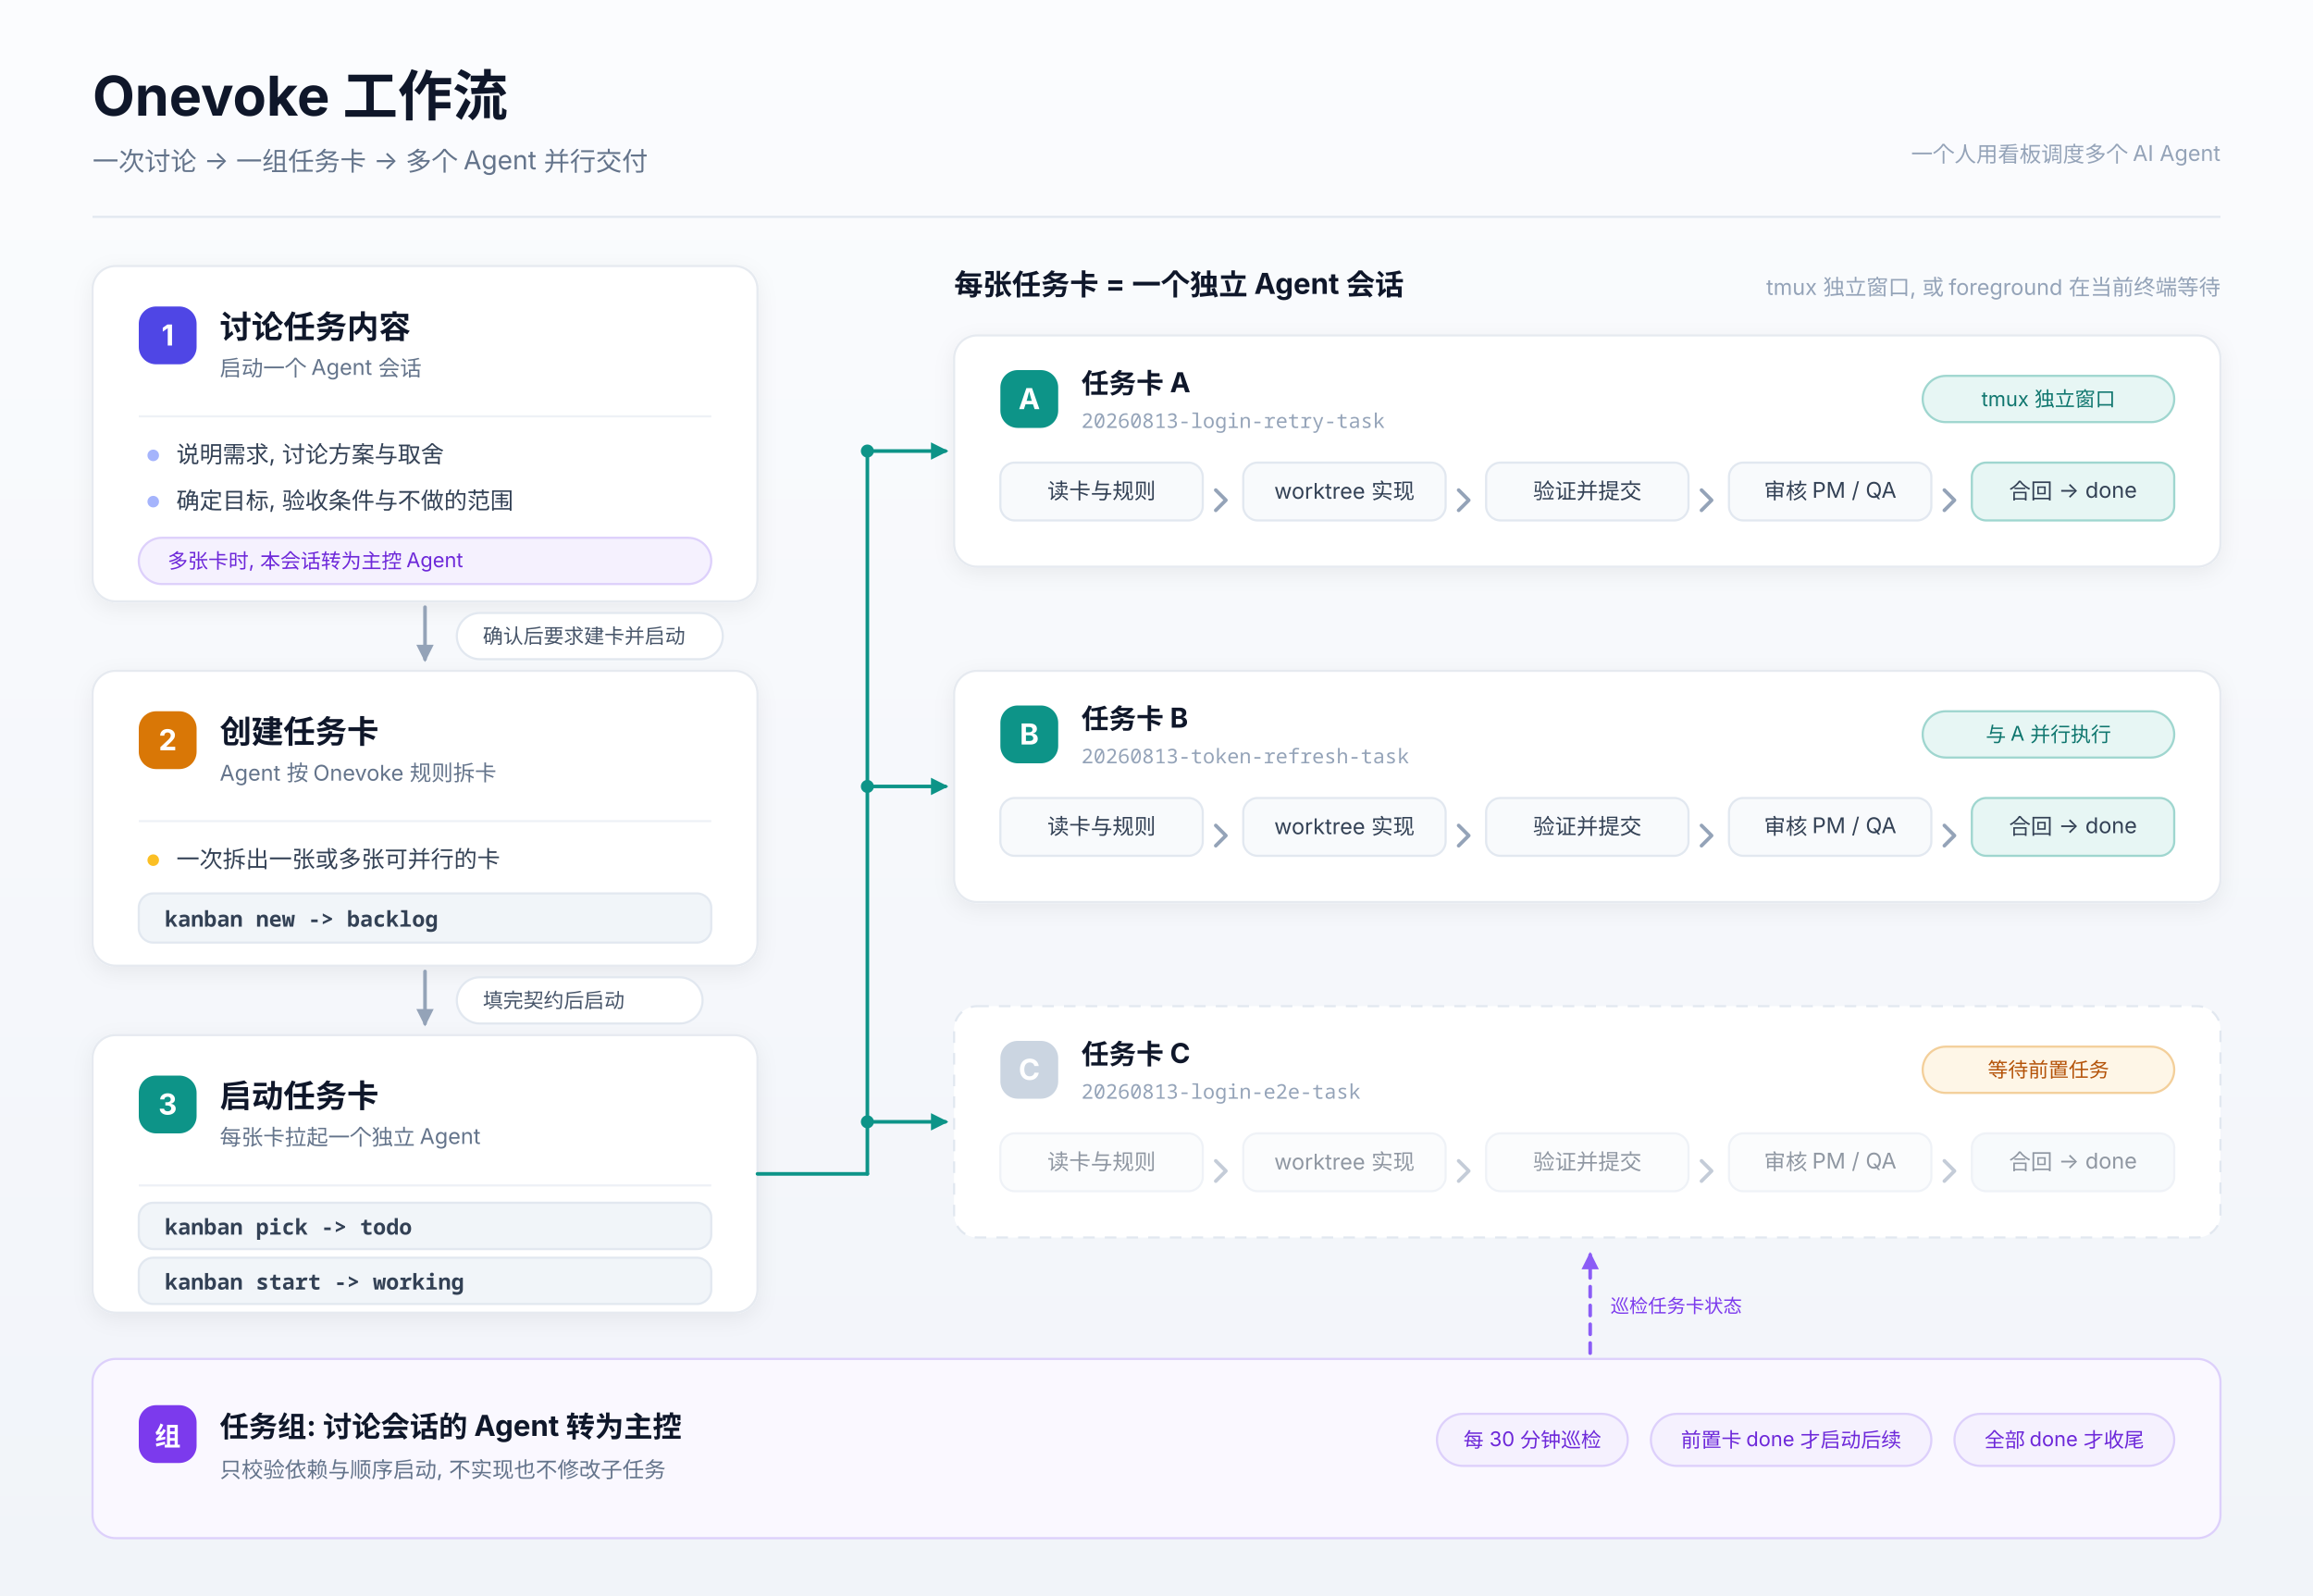
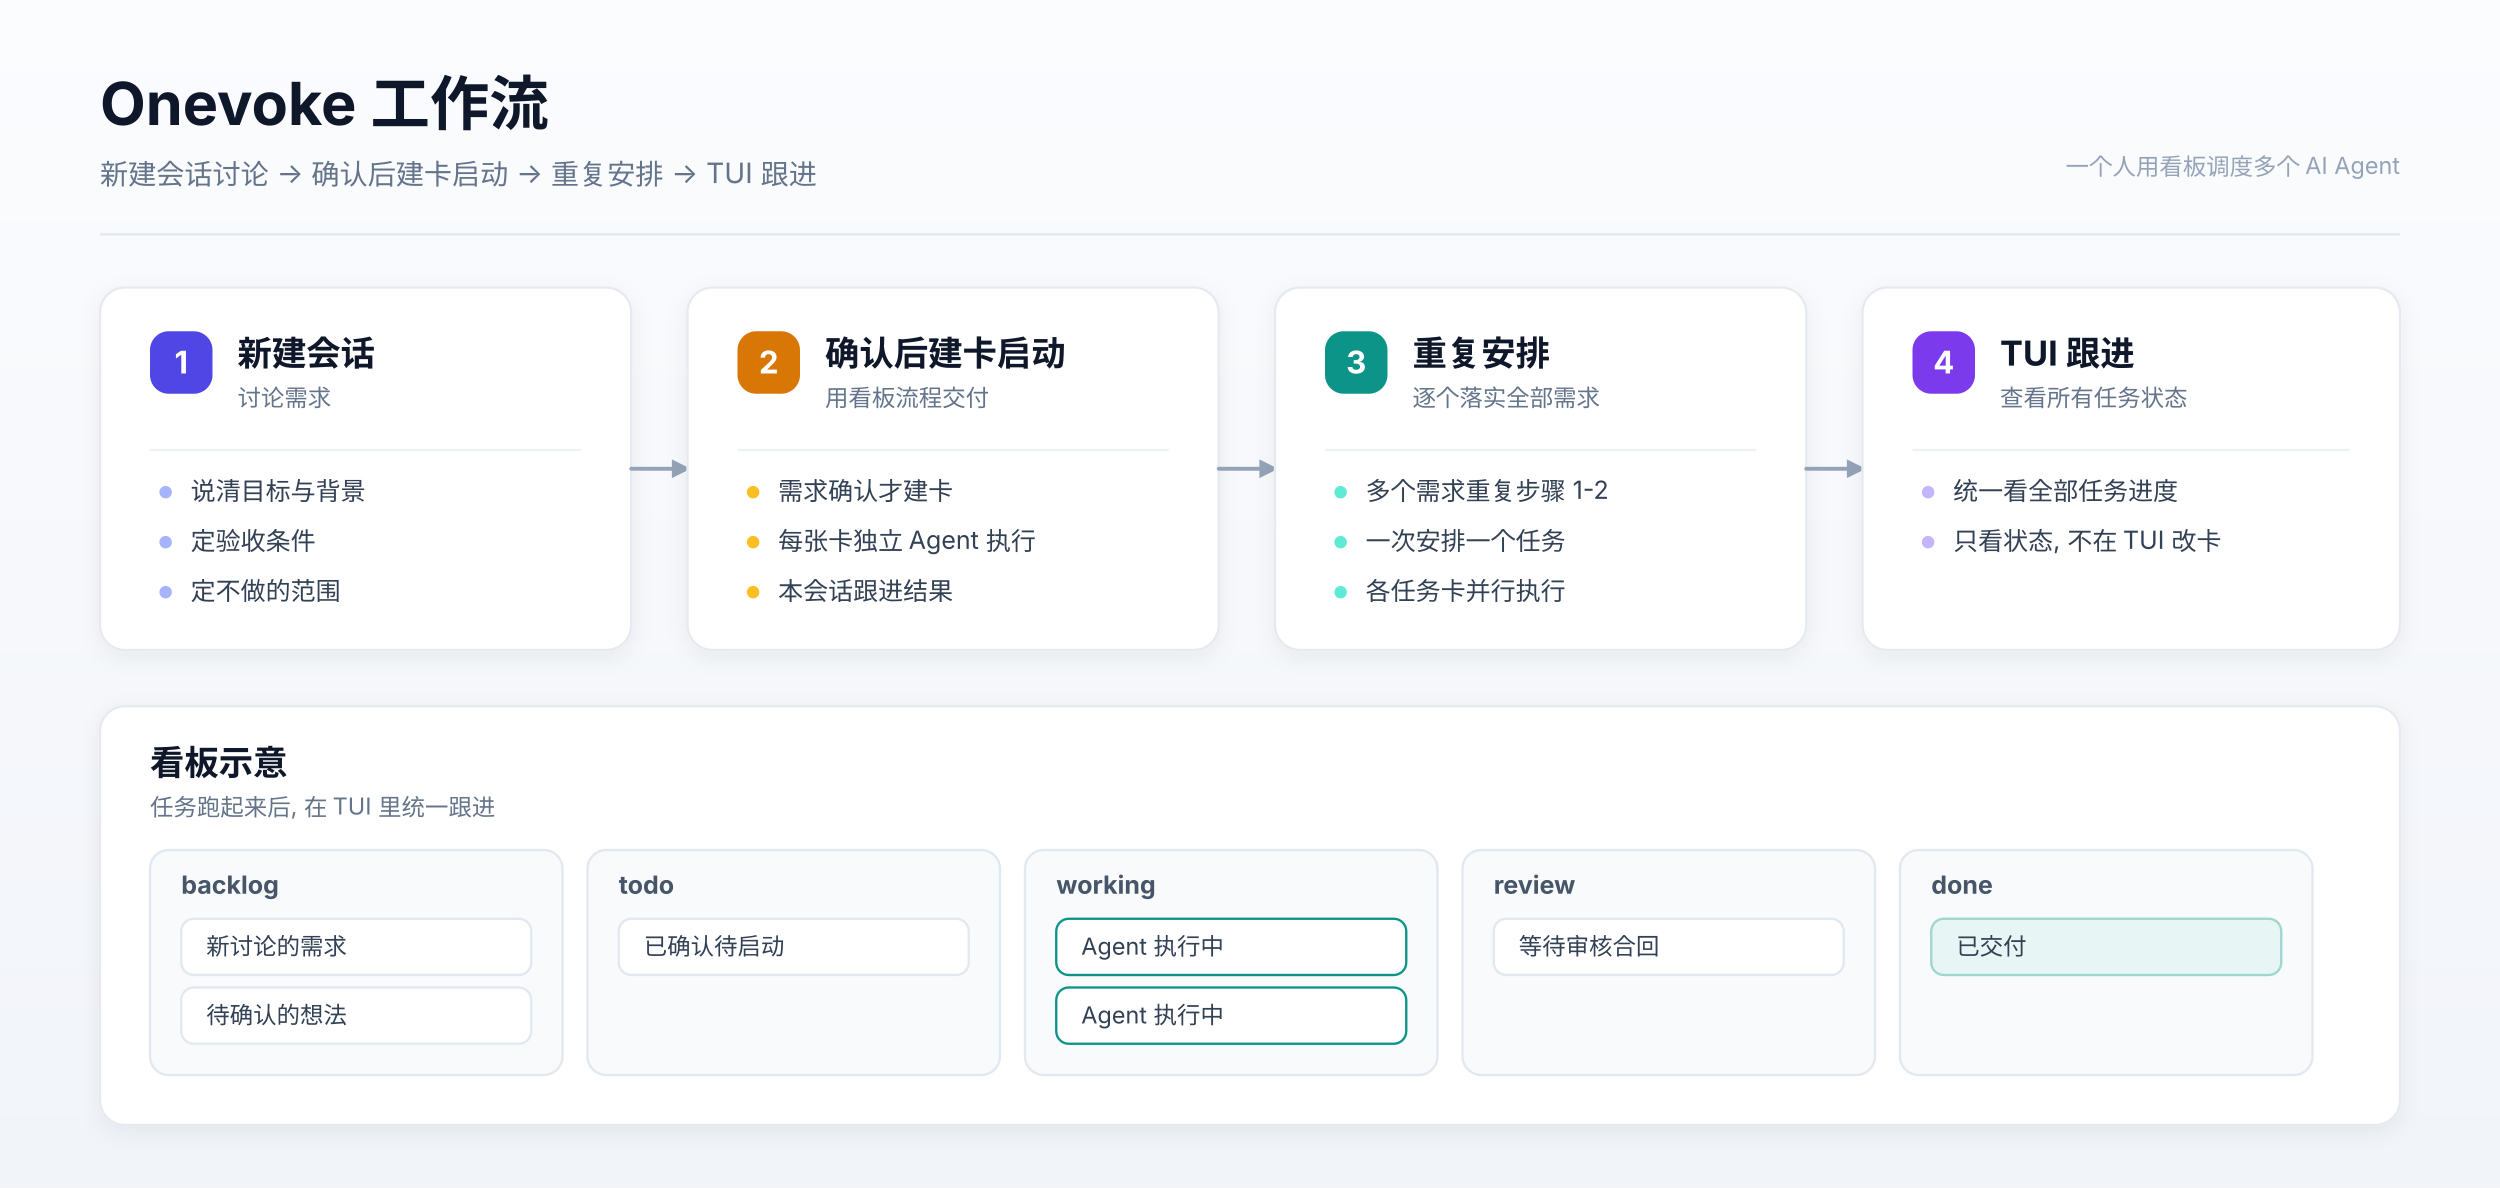
- <svg xmlns="http://www.w3.org/2000/svg" width="1600" height="1104" viewBox="0 0 1600 1104" role="img" aria-labelledby="wf-title wf-desc">
+ <svg xmlns="http://www.w3.org/2000/svg" width="1600" height="760" viewBox="0 0 1600 760" role="img" aria-labelledby="wf-title wf-desc">
  <defs>
    <linearGradient id="bg" x1="0" y1="0" x2="0" y2="1">
      <stop offset="0" stop-color="#fbfcfe" />
      <stop offset="1" stop-color="#f1f4f9" />
    </linearGradient>
    <filter id="card" x="-8%" y="-14%" width="116%" height="132%">
      <feDropShadow dx="0" dy="4" stdDeviation="7" flood-color="#0f172a" flood-opacity="0.06" />
    </filter>
    <marker id="a-slate" markerWidth="12" markerHeight="12" refX="10" refY="6" orient="auto" markerUnits="userSpaceOnUse">
      <path d="M0,0 L12,6 L0,12 Z" fill="#94a3b8" />
    </marker>
-     <marker id="a-teal" markerWidth="12" markerHeight="12" refX="10" refY="6" orient="auto" markerUnits="userSpaceOnUse">
-       <path d="M0,0 L12,6 L0,12 Z" fill="#0d9488" />
-     </marker>
-     <marker id="a-purple" markerWidth="12" markerHeight="12" refX="10" refY="6" orient="auto" markerUnits="userSpaceOnUse">
-       <path d="M0,0 L12,6 L0,12 Z" fill="#8b5cf6" />
-     </marker>
    <style>
      .s { font-family: -apple-system, BlinkMacSystemFont, "Noto Sans SC", "PingFang SC", "Source Han Sans SC", "Microsoft YaHei", sans-serif; }
-       .m { font-family: "SFMono-Regular", "Cascadia Mono", "Noto Sans Mono", "DejaVu Sans Mono", monospace; }
      .h1 { font-size: 38px; font-weight: 700; fill: #0f172a; }
      .h2 { font-size: 18px; fill: #64748b; }
      .tag { font-size: 15px; fill: #94a3b8; }
      .pt { font-size: 22px; font-weight: 700; fill: #0f172a; }
      .pn { font-size: 15px; fill: #64748b; }
      .bt { font-size: 16px; fill: #334155; }
-       .cmd { font-size: 15px; font-weight: 600; fill: #334155; }
      .num { font-size: 20px; font-weight: 700; fill: #ffffff; }
-       .chip { font-size: 15px; fill: #334155; }
-       .ct { font-size: 19px; font-weight: 700; fill: #0f172a; }
-       .cid { font-size: 14px; fill: #94a3b8; }
      .panel { fill: #ffffff; stroke: #e6eaf0; stroke-width: 1.5; }
      .flow { fill: none; stroke: #94a3b8; stroke-width: 2.5; stroke-linecap: round; marker-end: url(#a-slate); }
-       .spine { fill: none; stroke: #0d9488; stroke-width: 2.5; stroke-linecap: round; stroke-linejoin: round; }
-       .branch { fill: none; stroke: #0d9488; stroke-width: 2.5; stroke-linecap: round; marker-end: url(#a-teal); }
-       .watch { fill: none; stroke: #8b5cf6; stroke-width: 2.5; stroke-dasharray: 7 6; stroke-linecap: round; marker-end: url(#a-purple); }
+       .col { fill: #f8fafc; stroke: #e2e8f0; stroke-width: 1.5; }
+       .coltitle { font-size: 16px; font-weight: 700; fill: #475569; }
+       .cardtitle { font-size: 15px; fill: #334155; }
    </style>
  </defs>
-   <rect width="1600" height="1104" fill="url(#bg)" />
+   <rect width="1600" height="760" fill="url(#bg)" />
  <text x="64" y="80" class="s h1">Onevoke 工作流</text>
-   <text x="64" y="118" class="s h2">一次讨论 → 一组任务卡 → 多个 Agent 并行交付</text>
+   <text x="64" y="118" class="s h2">新建会话讨论 → 确认后建卡启动 → 重复安排 → TUI 跟进</text>
  <text x="1536" y="112" text-anchor="end" class="s tag">一个人用看板调度多个 AI Agent</text>
  <line x1="64" y1="150" x2="1536" y2="150" stroke="#e2e8f0" stroke-width="1.5" />
-   <rect x="64" y="184" width="460" height="232" rx="16" class="panel" filter="url(#card)" />
+   <rect x="64" y="184" width="340" height="232" rx="16" class="panel" filter="url(#card)" />
  <rect x="96" y="212" width="40" height="40" rx="12" fill="#4f46e5" />
  <text x="116" y="239" text-anchor="middle" class="s num">1</text>
-   <text x="152" y="234" class="s pt">讨论任务内容</text>
-   <text x="152" y="260" class="s pn">启动一个 Agent 会话</text>
-   <line x1="96" y1="288" x2="492" y2="288" stroke="#eef1f6" stroke-width="1.5" />
+   <text x="152" y="234" class="s pt">新建会话</text>
+   <text x="152" y="260" class="s pn">讨论需求</text>
+   <line x1="96" y1="288" x2="372" y2="288" stroke="#eef1f6" stroke-width="1.5" />
  <circle cx="106" cy="315" r="4" fill="#a5b4fc" />
-   <text x="122" y="320" class="s bt">说明需求, 讨论方案与取舍</text>
+   <text x="122" y="320" class="s bt">说清目标与背景</text>
  <circle cx="106" cy="347" r="4" fill="#a5b4fc" />
-   <text x="122" y="352" class="s bt">确定目标, 验收条件与不做的范围</text>
-   <rect x="96" y="372" width="396" height="32" rx="16" fill="#f5f1fe" stroke="#ddd0fb" stroke-width="1.5" />
-   <text x="116" y="393" class="s" font-size="14" fill="#6d28d9">多张卡时, 本会话转为主控 Agent</text>
-   <path d="M294 420 V456" class="flow" />
-   <rect x="316" y="424" width="184" height="32" rx="16" fill="#ffffff" stroke="#e2e8f0" stroke-width="1.5" />
-   <text x="334" y="445" class="s" font-size="14" fill="#475569">确认后要求建卡并启动</text>
-   <rect x="64" y="464" width="460" height="204" rx="16" class="panel" filter="url(#card)" />
-   <rect x="96" y="492" width="40" height="40" rx="12" fill="#d97706" />
-   <text x="116" y="519" text-anchor="middle" class="s num">2</text>
-   <text x="152" y="514" class="s pt">创建任务卡</text>
-   <text x="152" y="540" class="s pn">Agent 按 Onevoke 规则拆卡</text>
-   <line x1="96" y1="568" x2="492" y2="568" stroke="#eef1f6" stroke-width="1.5" />
-   <circle cx="106" cy="595" r="4" fill="#fbbf24" />
-   <text x="122" y="600" class="s bt">一次拆出一张或多张可并行的卡</text>
-   <rect x="96" y="618" width="396" height="34" rx="10" fill="#f1f5f9" stroke="#e2e8f0" stroke-width="1.5" />
-   <text x="114" y="641" class="m cmd">kanban new   -&gt;  backlog</text>
-   <path d="M294 672 V708" class="flow" />
-   <rect x="316" y="676" width="170" height="32" rx="16" fill="#ffffff" stroke="#e2e8f0" stroke-width="1.5" />
-   <text x="334" y="697" class="s" font-size="14" fill="#475569">填完契约后启动</text>
-   <rect x="64" y="716" width="460" height="192" rx="16" class="panel" filter="url(#card)" />
-   <rect x="96" y="744" width="40" height="40" rx="12" fill="#0d9488" />
-   <text x="116" y="771" text-anchor="middle" class="s num">3</text>
-   <text x="152" y="766" class="s pt">启动任务卡</text>
-   <text x="152" y="792" class="s pn">每张卡拉起一个独立 Agent</text>
-   <line x1="96" y1="820" x2="492" y2="820" stroke="#eef1f6" stroke-width="1.5" />
-   <rect x="96" y="832" width="396" height="32" rx="10" fill="#f1f5f9" stroke="#e2e8f0" stroke-width="1.5" />
-   <text x="114" y="854" class="m cmd">kanban pick  -&gt;  todo</text>
-   <rect x="96" y="870" width="396" height="32" rx="10" fill="#f1f5f9" stroke="#e2e8f0" stroke-width="1.5" />
-   <text x="114" y="892" class="m cmd">kanban start -&gt;  working</text>
-   <path d="M524 812 H600" class="spine" />
-   <path d="M600 312 V812" class="spine" />
-   <path d="M600 312 H654" class="branch" />
-   <path d="M600 544 H654" class="branch" />
-   <path d="M600 776 H654" class="branch" />
-   <circle cx="600" cy="312" r="4.5" fill="#0d9488" />
-   <circle cx="600" cy="544" r="4.5" fill="#0d9488" />
-   <circle cx="600" cy="776" r="4.5" fill="#0d9488" />
-   <text x="660" y="204" class="s" font-size="20" font-weight="700" fill="#0f172a">每张任务卡 = 一个独立 Agent 会话</text>
-   <text x="1536" y="204" text-anchor="end" class="s tag">tmux 独立窗口, 或 foreground 在当前终端等待</text>
-   <rect x="660" y="232" width="876" height="160" rx="16" class="panel" filter="url(#card)" />
-   <rect x="692" y="256" width="40" height="40" rx="12" fill="#0d9488" />
-   <text x="712" y="283" text-anchor="middle" class="s num">A</text>
-   <text x="748" y="272" class="s ct">任务卡 A</text>
-   <text x="748" y="296" class="m cid">20260813-login-retry-task</text>
-   <rect x="1330" y="260" width="174" height="32" rx="16" fill="#e7f6f4" stroke="#9fd6cf" stroke-width="1.5" />
-   <text x="1417" y="281" text-anchor="middle" class="s" font-size="14" fill="#0f766e">tmux 独立窗口</text>
+   <text x="122" y="352" class="s bt">定验收条件</text>
+   <circle cx="106" cy="379" r="4" fill="#a5b4fc" />
+   <text x="122" y="384" class="s bt">定不做的范围</text>
+   <path d="M404 300 H440" class="flow" />
+   <rect x="440" y="184" width="340" height="232" rx="16" class="panel" filter="url(#card)" />
+   <rect x="472" y="212" width="40" height="40" rx="12" fill="#d97706" />
+   <text x="492" y="239" text-anchor="middle" class="s num">2</text>
+   <text x="528" y="234" class="s pt">确认后建卡启动</text>
+   <text x="528" y="260" class="s pn">用看板流程交付</text>
+   <line x1="472" y1="288" x2="748" y2="288" stroke="#eef1f6" stroke-width="1.5" />
+   <circle cx="482" cy="315" r="4" fill="#fbbf24" />
+   <text x="498" y="320" class="s bt">需求确认才建卡</text>
+   <circle cx="482" cy="347" r="4" fill="#fbbf24" />
+   <text x="498" y="352" class="s bt">每张卡独立 Agent 执行</text>
+   <circle cx="482" cy="379" r="4" fill="#fbbf24" />
+   <text x="498" y="384" class="s bt">本会话跟进结果</text>
+   <path d="M780 300 H816" class="flow" />
+   <rect x="816" y="184" width="340" height="232" rx="16" class="panel" filter="url(#card)" />
+   <rect x="848" y="212" width="40" height="40" rx="12" fill="#0d9488" />
+   <text x="868" y="239" text-anchor="middle" class="s num">3</text>
+   <text x="904" y="234" class="s pt">重复安排</text>
+   <text x="904" y="260" class="s pn">逐个落实全部需求</text>
+   <line x1="848" y1="288" x2="1124" y2="288" stroke="#eef1f6" stroke-width="1.5" />
+   <circle cx="858" cy="315" r="4" fill="#5eead4" />
+   <text x="874" y="320" class="s bt">多个需求重复步骤 1-2</text>
+   <circle cx="858" cy="347" r="4" fill="#5eead4" />
+   <text x="874" y="352" class="s bt">一次安排一个任务</text>
+   <circle cx="858" cy="379" r="4" fill="#5eead4" />
+   <text x="874" y="384" class="s bt">各任务卡并行执行</text>
+   <path d="M1156 300 H1192" class="flow" />
+   <rect x="1192" y="184" width="344" height="232" rx="16" class="panel" filter="url(#card)" />
+   <rect x="1224" y="212" width="40" height="40" rx="12" fill="#7c3aed" />
+   <text x="1244" y="239" text-anchor="middle" class="s num">4</text>
+   <text x="1280" y="234" class="s pt">TUI 跟进</text>
+   <text x="1280" y="260" class="s pn">查看所有任务状态</text>
+   <line x1="1224" y1="288" x2="1504" y2="288" stroke="#eef1f6" stroke-width="1.5" />
+   <circle cx="1234" cy="315" r="4" fill="#c4b5fd" />
+   <text x="1250" y="320" class="s bt">统一看全部任务进度</text>
+   <circle cx="1234" cy="347" r="4" fill="#c4b5fd" />
+   <text x="1250" y="352" class="s bt">只看状态, 不在 TUI 改卡</text>
+   <rect x="64" y="452" width="1472" height="268" rx="16" class="panel" filter="url(#card)" />
+   <text x="96" y="496" class="s pt">看板示意</text>
+   <text x="96" y="522" class="s pn">任务跑起来后, 在 TUI 里统一跟进</text>
  <g>
-     <rect x="692" y="320" width="140" height="40" rx="10" fill="#f8fafc" stroke="#e2e8f0" stroke-width="1.5" />
-     <text x="762" y="345" text-anchor="middle" class="s chip">读卡与规则</text>
-     <path d="M841 339 L848 346 L841 353" fill="none" stroke="#94a3b8" stroke-width="2.5" stroke-linecap="round" stroke-linejoin="round" />
-     <rect x="860" y="320" width="140" height="40" rx="10" fill="#f8fafc" stroke="#e2e8f0" stroke-width="1.5" />
-     <text x="930" y="345" text-anchor="middle" class="s chip">worktree 实现</text>
-     <path d="M1009 339 L1016 346 L1009 353" fill="none" stroke="#94a3b8" stroke-width="2.5" stroke-linecap="round" stroke-linejoin="round" />
-     <rect x="1028" y="320" width="140" height="40" rx="10" fill="#f8fafc" stroke="#e2e8f0" stroke-width="1.5" />
-     <text x="1098" y="345" text-anchor="middle" class="s chip">验证并提交</text>
-     <path d="M1177 339 L1184 346 L1177 353" fill="none" stroke="#94a3b8" stroke-width="2.5" stroke-linecap="round" stroke-linejoin="round" />
-     <rect x="1196" y="320" width="140" height="40" rx="10" fill="#f8fafc" stroke="#e2e8f0" stroke-width="1.5" />
-     <text x="1266" y="345" text-anchor="middle" class="s chip">审核 PM / QA</text>
-     <path d="M1345 339 L1352 346 L1345 353" fill="none" stroke="#94a3b8" stroke-width="2.5" stroke-linecap="round" stroke-linejoin="round" />
-     <rect x="1364" y="320" width="140" height="40" rx="10" fill="#e7f6f4" stroke="#9fd6cf" stroke-width="1.5" />
-     <text x="1434" y="345" text-anchor="middle" class="s chip" fill="#0f766e">合回 → done</text>
+     <rect x="96" y="544" width="264" height="144" rx="12" class="col" />
+     <text x="116" y="572" class="s coltitle">backlog</text>
+     <rect x="116" y="588" width="224" height="36" rx="8" fill="#ffffff" stroke="#e2e8f0" stroke-width="1.5" />
+     <text x="132" y="611" class="s cardtitle">新讨论的需求</text>
+     <rect x="116" y="632" width="224" height="36" rx="8" fill="#ffffff" stroke="#e2e8f0" stroke-width="1.5" />
+     <text x="132" y="655" class="s cardtitle">待确认的想法</text>
+     <rect x="376" y="544" width="264" height="144" rx="12" class="col" />
+     <text x="396" y="572" class="s coltitle">todo</text>
+     <rect x="396" y="588" width="224" height="36" rx="8" fill="#ffffff" stroke="#e2e8f0" stroke-width="1.5" />
+     <text x="412" y="611" class="s cardtitle">已确认待启动</text>
+     <rect x="656" y="544" width="264" height="144" rx="12" class="col" />
+     <text x="676" y="572" class="s coltitle">working</text>
+     <rect x="676" y="588" width="224" height="36" rx="8" fill="#ffffff" stroke="#0d9488" stroke-width="1.5" />
+     <text x="692" y="611" class="s cardtitle">Agent 执行中</text>
+     <rect x="676" y="632" width="224" height="36" rx="8" fill="#ffffff" stroke="#0d9488" stroke-width="1.5" />
+     <text x="692" y="655" class="s cardtitle">Agent 执行中</text>
+     <rect x="936" y="544" width="264" height="144" rx="12" class="col" />
+     <text x="956" y="572" class="s coltitle">review</text>
+     <rect x="956" y="588" width="224" height="36" rx="8" fill="#ffffff" stroke="#e2e8f0" stroke-width="1.5" />
+     <text x="972" y="611" class="s cardtitle">等待审核合回</text>
+     <rect x="1216" y="544" width="264" height="144" rx="12" class="col" />
+     <text x="1236" y="572" class="s coltitle">done</text>
+     <rect x="1236" y="588" width="224" height="36" rx="8" fill="#e7f6f4" stroke="#9fd6cf" stroke-width="1.5" />
+     <text x="1252" y="611" class="s cardtitle">已交付</text>
  </g>
-   <rect x="660" y="464" width="876" height="160" rx="16" class="panel" filter="url(#card)" />
-   <rect x="692" y="488" width="40" height="40" rx="12" fill="#0d9488" />
-   <text x="712" y="515" text-anchor="middle" class="s num">B</text>
-   <text x="748" y="504" class="s ct">任务卡 B</text>
-   <text x="748" y="528" class="m cid">20260813-token-refresh-task</text>
-   <rect x="1330" y="492" width="174" height="32" rx="16" fill="#e7f6f4" stroke="#9fd6cf" stroke-width="1.5" />
-   <text x="1417" y="513" text-anchor="middle" class="s" font-size="14" fill="#0f766e">与 A 并行执行</text>
-   <g>
-     <rect x="692" y="552" width="140" height="40" rx="10" fill="#f8fafc" stroke="#e2e8f0" stroke-width="1.5" />
-     <text x="762" y="577" text-anchor="middle" class="s chip">读卡与规则</text>
-     <path d="M841 571 L848 578 L841 585" fill="none" stroke="#94a3b8" stroke-width="2.5" stroke-linecap="round" stroke-linejoin="round" />
-     <rect x="860" y="552" width="140" height="40" rx="10" fill="#f8fafc" stroke="#e2e8f0" stroke-width="1.5" />
-     <text x="930" y="577" text-anchor="middle" class="s chip">worktree 实现</text>
-     <path d="M1009 571 L1016 578 L1009 585" fill="none" stroke="#94a3b8" stroke-width="2.5" stroke-linecap="round" stroke-linejoin="round" />
-     <rect x="1028" y="552" width="140" height="40" rx="10" fill="#f8fafc" stroke="#e2e8f0" stroke-width="1.5" />
-     <text x="1098" y="577" text-anchor="middle" class="s chip">验证并提交</text>
-     <path d="M1177 571 L1184 578 L1177 585" fill="none" stroke="#94a3b8" stroke-width="2.5" stroke-linecap="round" stroke-linejoin="round" />
-     <rect x="1196" y="552" width="140" height="40" rx="10" fill="#f8fafc" stroke="#e2e8f0" stroke-width="1.5" />
-     <text x="1266" y="577" text-anchor="middle" class="s chip">审核 PM / QA</text>
-     <path d="M1345 571 L1352 578 L1345 585" fill="none" stroke="#94a3b8" stroke-width="2.5" stroke-linecap="round" stroke-linejoin="round" />
-     <rect x="1364" y="552" width="140" height="40" rx="10" fill="#e7f6f4" stroke="#9fd6cf" stroke-width="1.5" />
-     <text x="1434" y="577" text-anchor="middle" class="s chip" fill="#0f766e">合回 → done</text>
-   </g>
-   <rect x="660" y="696" width="876" height="160" rx="16" fill="#ffffff" stroke="#e2e8f0" stroke-width="1.5" stroke-dasharray="8 7" />
-   <rect x="692" y="720" width="40" height="40" rx="12" fill="#cbd5e1" />
-   <text x="712" y="747" text-anchor="middle" class="s num">C</text>
-   <text x="748" y="736" class="s ct" fill="#475569">任务卡 C</text>
-   <text x="748" y="760" class="m cid">20260813-login-e2e-task</text>
-   <rect x="1330" y="724" width="174" height="32" rx="16" fill="#fef6e7" stroke="#f3cf9a" stroke-width="1.5" />
-   <text x="1417" y="745" text-anchor="middle" class="s" font-size="14" fill="#b45309">等待前置任务</text>
-   <g opacity="0.55">
-     <rect x="692" y="784" width="140" height="40" rx="10" fill="#f8fafc" stroke="#e2e8f0" stroke-width="1.5" />
-     <text x="762" y="809" text-anchor="middle" class="s chip">读卡与规则</text>
-     <path d="M841 803 L848 810 L841 817" fill="none" stroke="#94a3b8" stroke-width="2.5" stroke-linecap="round" stroke-linejoin="round" />
-     <rect x="860" y="784" width="140" height="40" rx="10" fill="#f8fafc" stroke="#e2e8f0" stroke-width="1.5" />
-     <text x="930" y="809" text-anchor="middle" class="s chip">worktree 实现</text>
-     <path d="M1009 803 L1016 810 L1009 817" fill="none" stroke="#94a3b8" stroke-width="2.5" stroke-linecap="round" stroke-linejoin="round" />
-     <rect x="1028" y="784" width="140" height="40" rx="10" fill="#f8fafc" stroke="#e2e8f0" stroke-width="1.5" />
-     <text x="1098" y="809" text-anchor="middle" class="s chip">验证并提交</text>
-     <path d="M1177 803 L1184 810 L1177 817" fill="none" stroke="#94a3b8" stroke-width="2.5" stroke-linecap="round" stroke-linejoin="round" />
-     <rect x="1196" y="784" width="140" height="40" rx="10" fill="#f8fafc" stroke="#e2e8f0" stroke-width="1.5" />
-     <text x="1266" y="809" text-anchor="middle" class="s chip">审核 PM / QA</text>
-     <path d="M1345 803 L1352 810 L1345 817" fill="none" stroke="#94a3b8" stroke-width="2.5" stroke-linecap="round" stroke-linejoin="round" />
-     <rect x="1364" y="784" width="140" height="40" rx="10" fill="#f1f5f9" stroke="#e2e8f0" stroke-width="1.5" />
-     <text x="1434" y="809" text-anchor="middle" class="s chip">合回 → done</text>
-   </g>
-   <path d="M1100 936 V868" class="watch" />
-   <text x="1114" y="908" class="s" font-size="13" fill="#7c3aed">巡检任务卡状态</text>
-   <rect x="64" y="940" width="1472" height="124" rx="16" fill="#faf8ff" stroke="#ddd0fb" stroke-width="1.5" />
-   <rect x="96" y="972" width="40" height="40" rx="12" fill="#7c3aed" />
-   <text x="116" y="1000" text-anchor="middle" class="s" font-size="18" font-weight="700" fill="#ffffff">组</text>
-   <text x="152" y="994" class="s" font-size="20" font-weight="700" fill="#0f172a">任务组: 讨论会话的 Agent 转为主控</text>
-   <text x="152" y="1022" class="s pn">只校验依赖与顺序启动, 不实现也不修改子任务</text>
-   <rect x="994" y="978" width="132" height="36" rx="18" fill="#f5f1fe" stroke="#ddd0fb" stroke-width="1.5" />
-   <text x="1060" y="1001" text-anchor="middle" class="s" font-size="14" fill="#6d28d9">每 30 分钟巡检</text>
-   <rect x="1142" y="978" width="194" height="36" rx="18" fill="#f5f1fe" stroke="#ddd0fb" stroke-width="1.5" />
-   <text x="1239" y="1001" text-anchor="middle" class="s" font-size="14" fill="#6d28d9">前置卡 done 才启动后续</text>
-   <rect x="1352" y="978" width="152" height="36" rx="18" fill="#f5f1fe" stroke="#ddd0fb" stroke-width="1.5" />
-   <text x="1428" y="1001" text-anchor="middle" class="s" font-size="14" fill="#6d28d9">全部 done 才收尾</text>
</svg>
